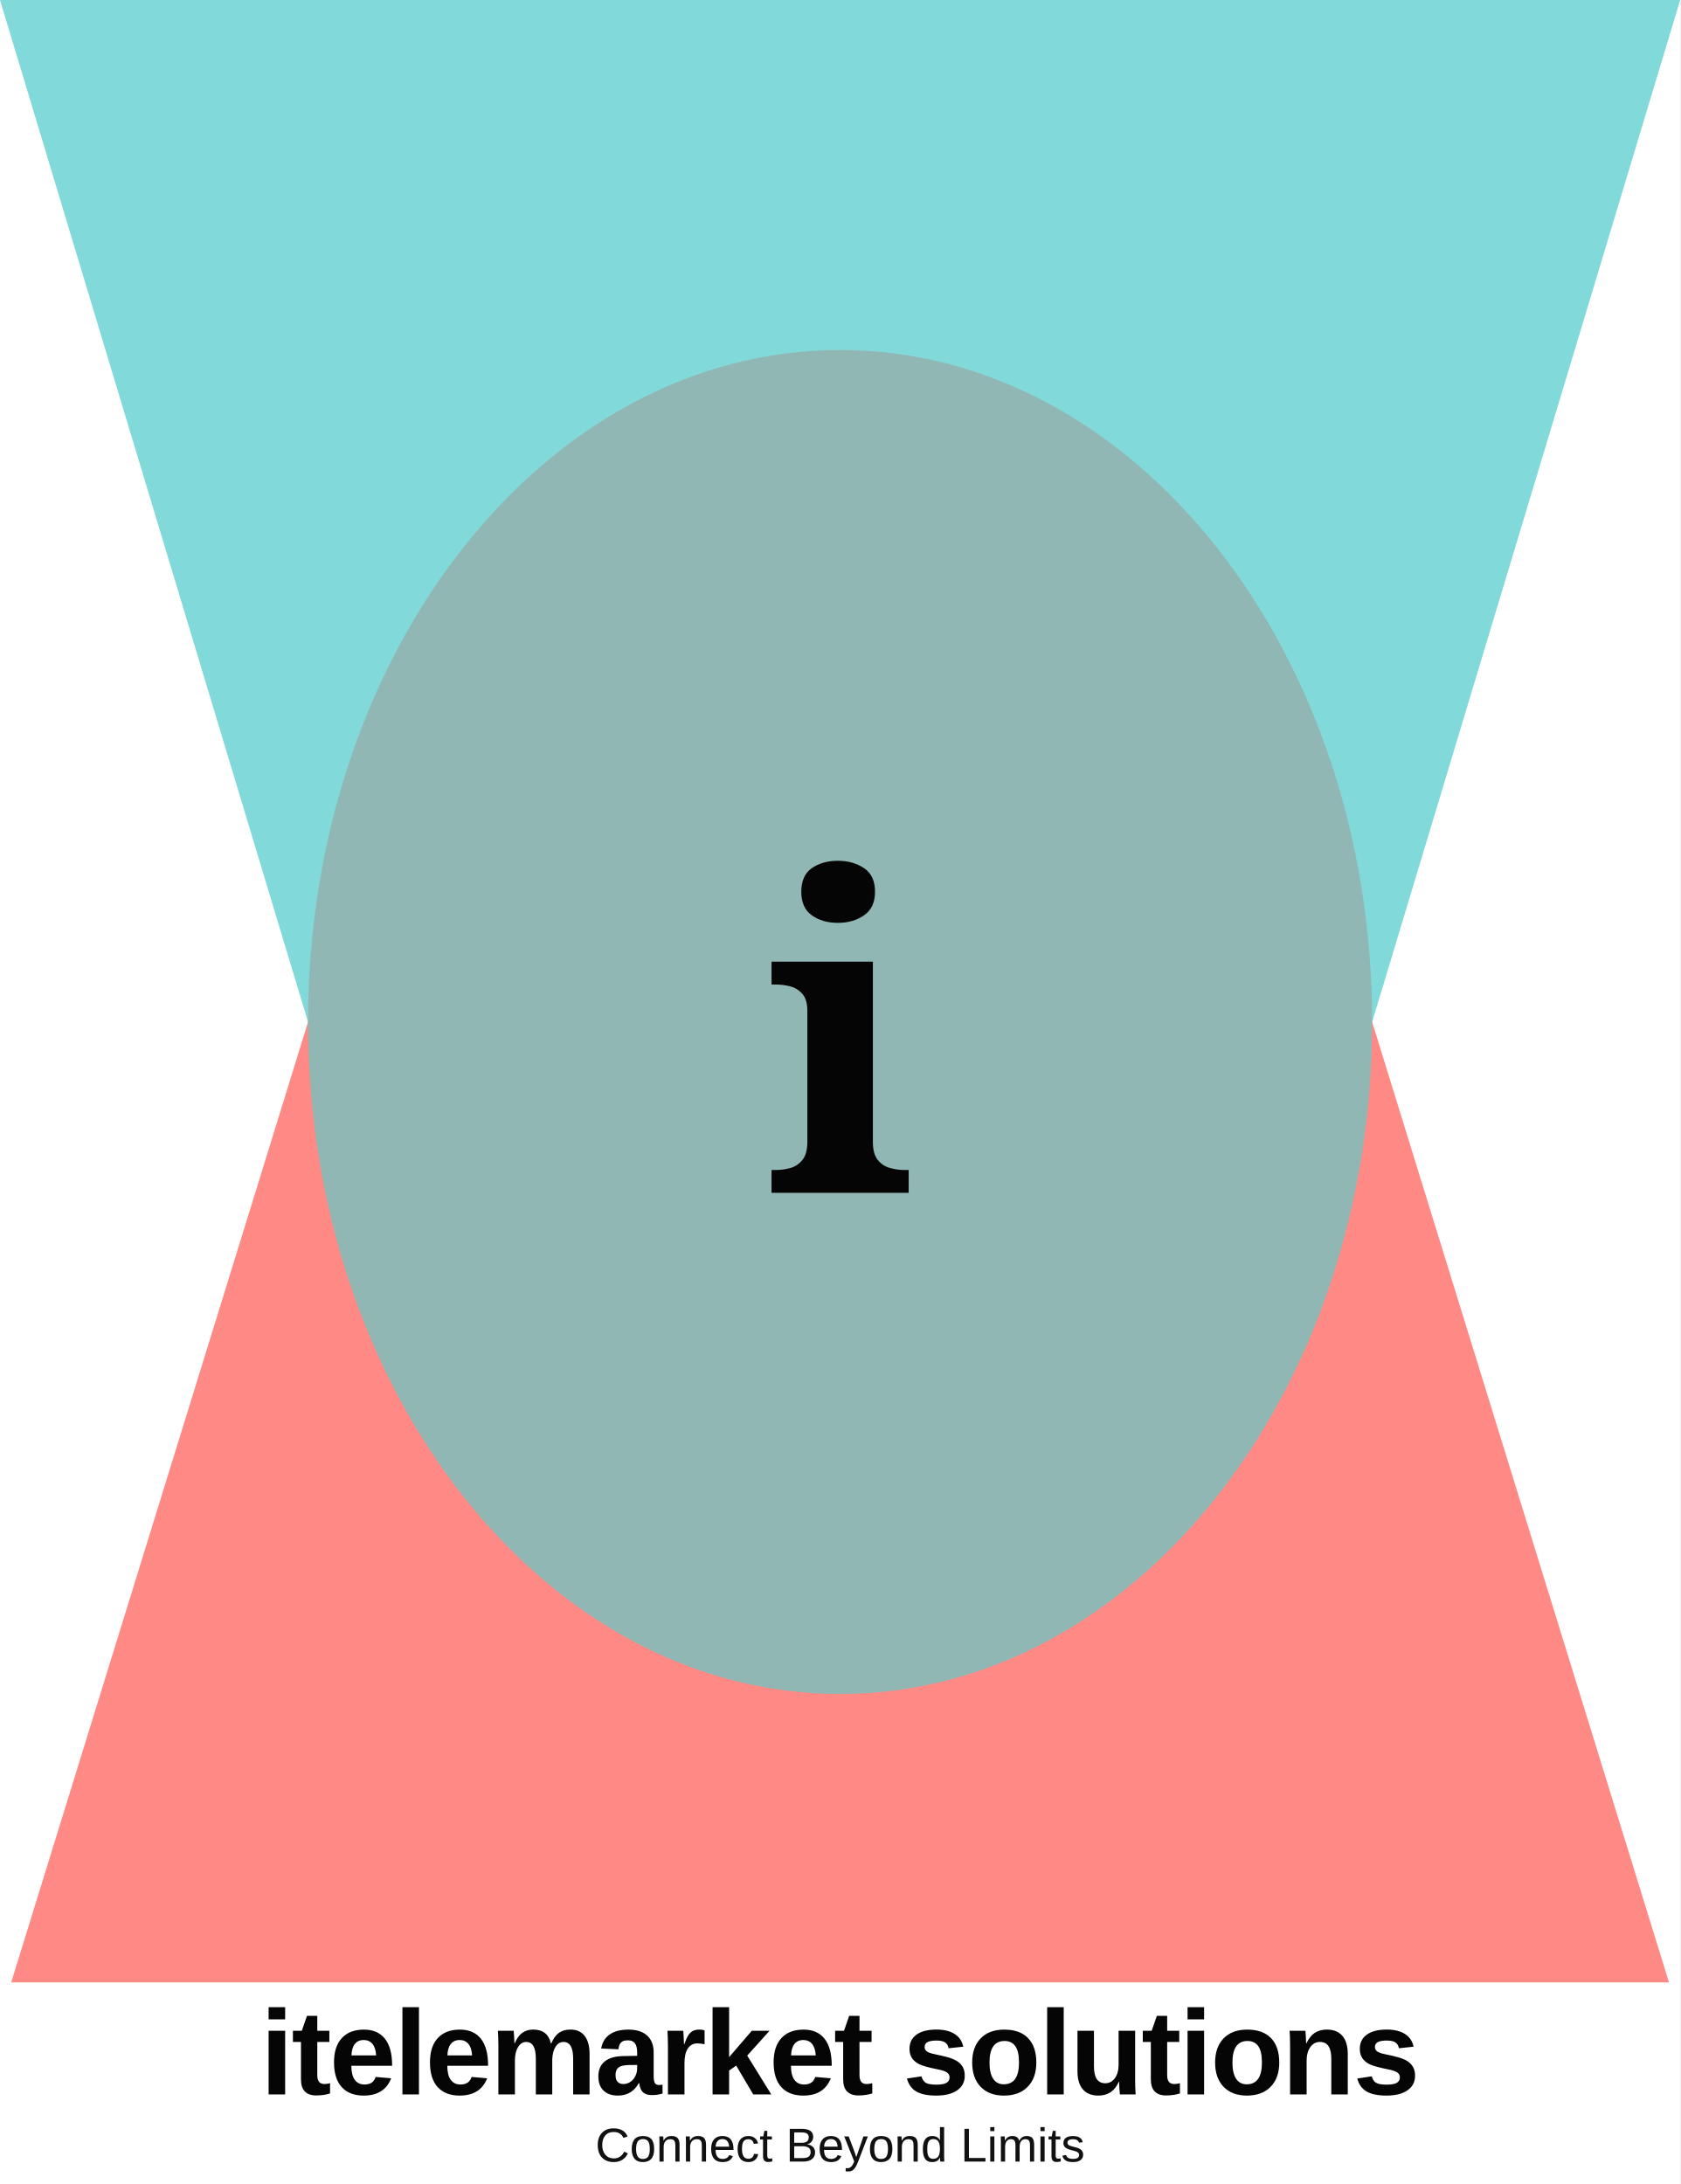
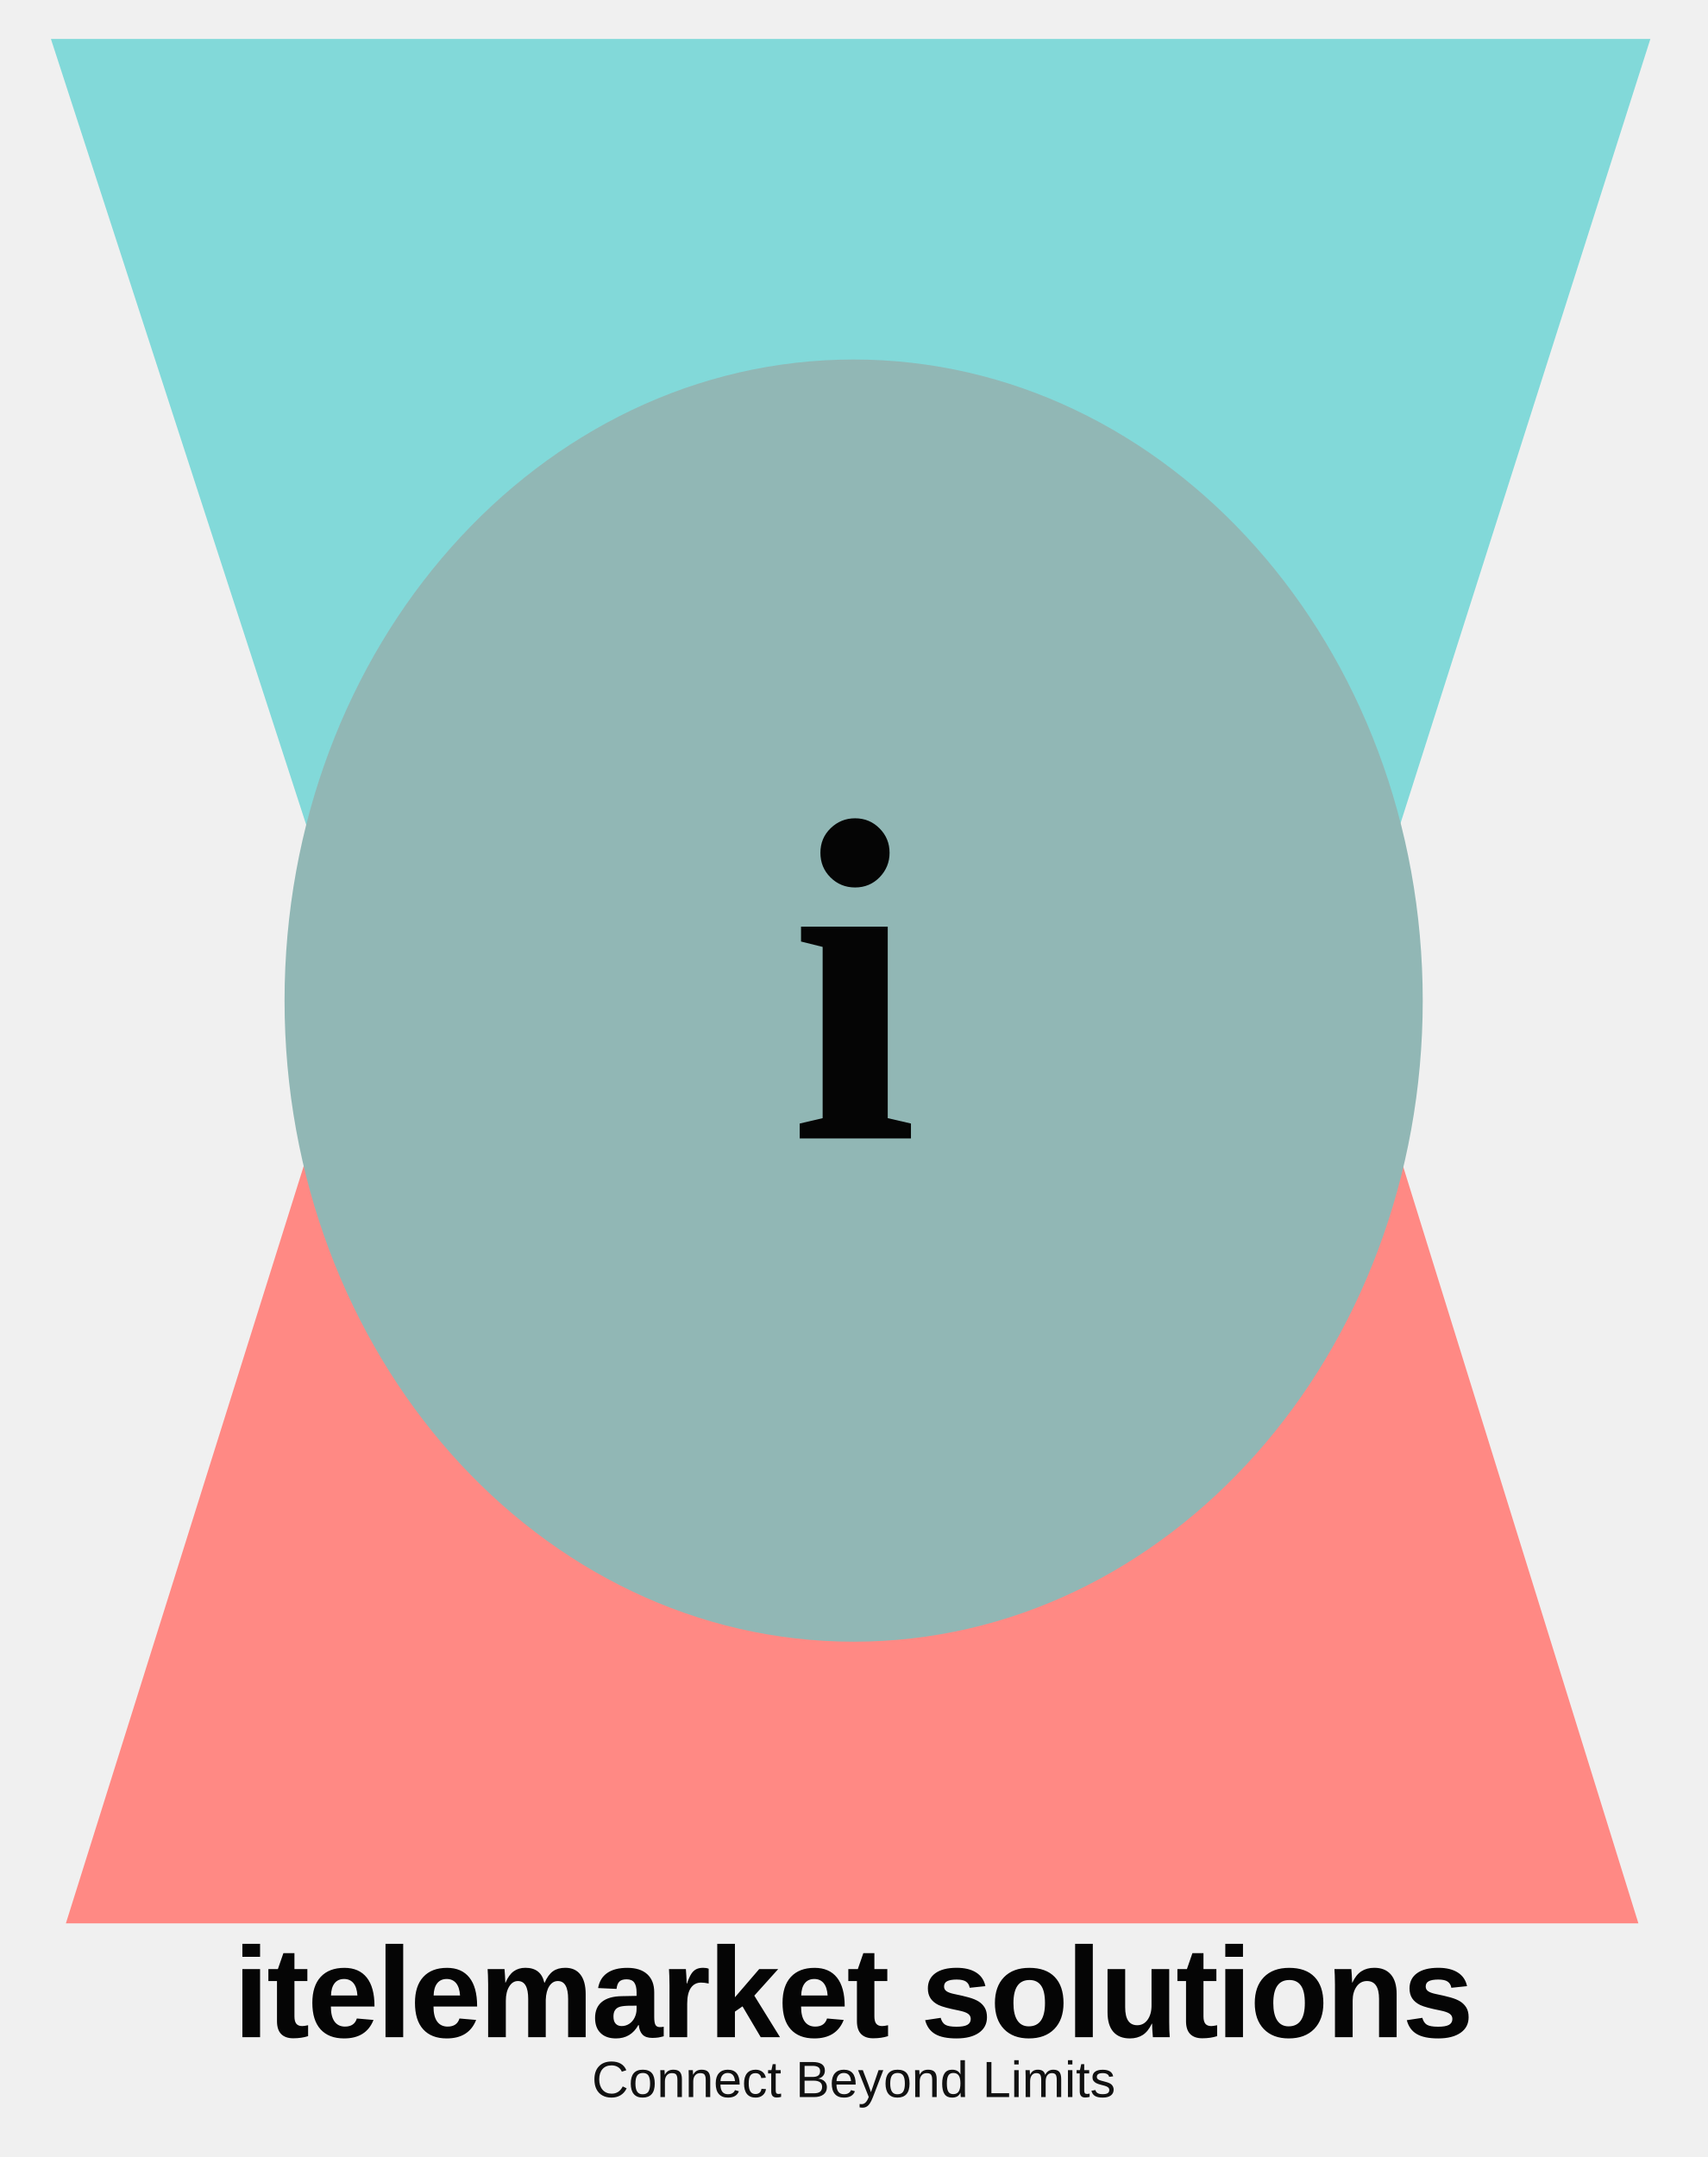
- <svg xmlns="http://www.w3.org/2000/svg" viewBox="0 0 600 780" role="img" aria-labelledby="title desc">
-   <rect width="600" height="780" fill="#ffffff" />
-   <path d="M0 0H600L490 365H110Z" fill="#82d9d9" />
-   <path d="M110 365H490L596 708H4Z" fill="#ff8984" />
-   <ellipse cx="300" cy="365" rx="190" ry="240" fill="#91b7b5" />
-   <text x="300" y="426" text-anchor="middle" font-family="Georgia,serif" font-size="154" font-weight="700" fill="#050505">i</text>
-   <text x="300" y="748" text-anchor="middle" font-family="Arial,sans-serif" font-size="43" font-weight="700" fill="#050505" letter-spacing="-.8">itelemarket solutions</text>
-   <text x="300" y="772" text-anchor="middle" font-family="Arial,sans-serif" font-size="17" fill="#111">Connect Beyond Limits</text>
+ <svg xmlns="http://www.w3.org/2000/svg" viewBox="0 0 570 720" role="img" aria-labelledby="title desc">
+   <path d="M17 13H551L450 330H120Z" fill="#82d9d9" />
+   <path d="M120 330H450L547 642H22Z" fill="#ff8984" />
+   <ellipse cx="285" cy="334" rx="190" ry="214" fill="#91b7b5" />
+   <text x="285" y="380" text-anchor="middle" font-family="Georgia, 'Times New Roman', serif" font-size="154" font-weight="700" fill="#050505">i</text>
+   <text x="285" y="680" text-anchor="middle" font-family="Arial, Helvetica, sans-serif" font-size="43" font-weight="700" fill="#050505" letter-spacing="-.8">itelemarket solutions</text>
+   <text x="285" y="700" text-anchor="middle" font-family="Arial, Helvetica, sans-serif" font-size="17" fill="#111">Connect Beyond Limits</text>
</svg>
